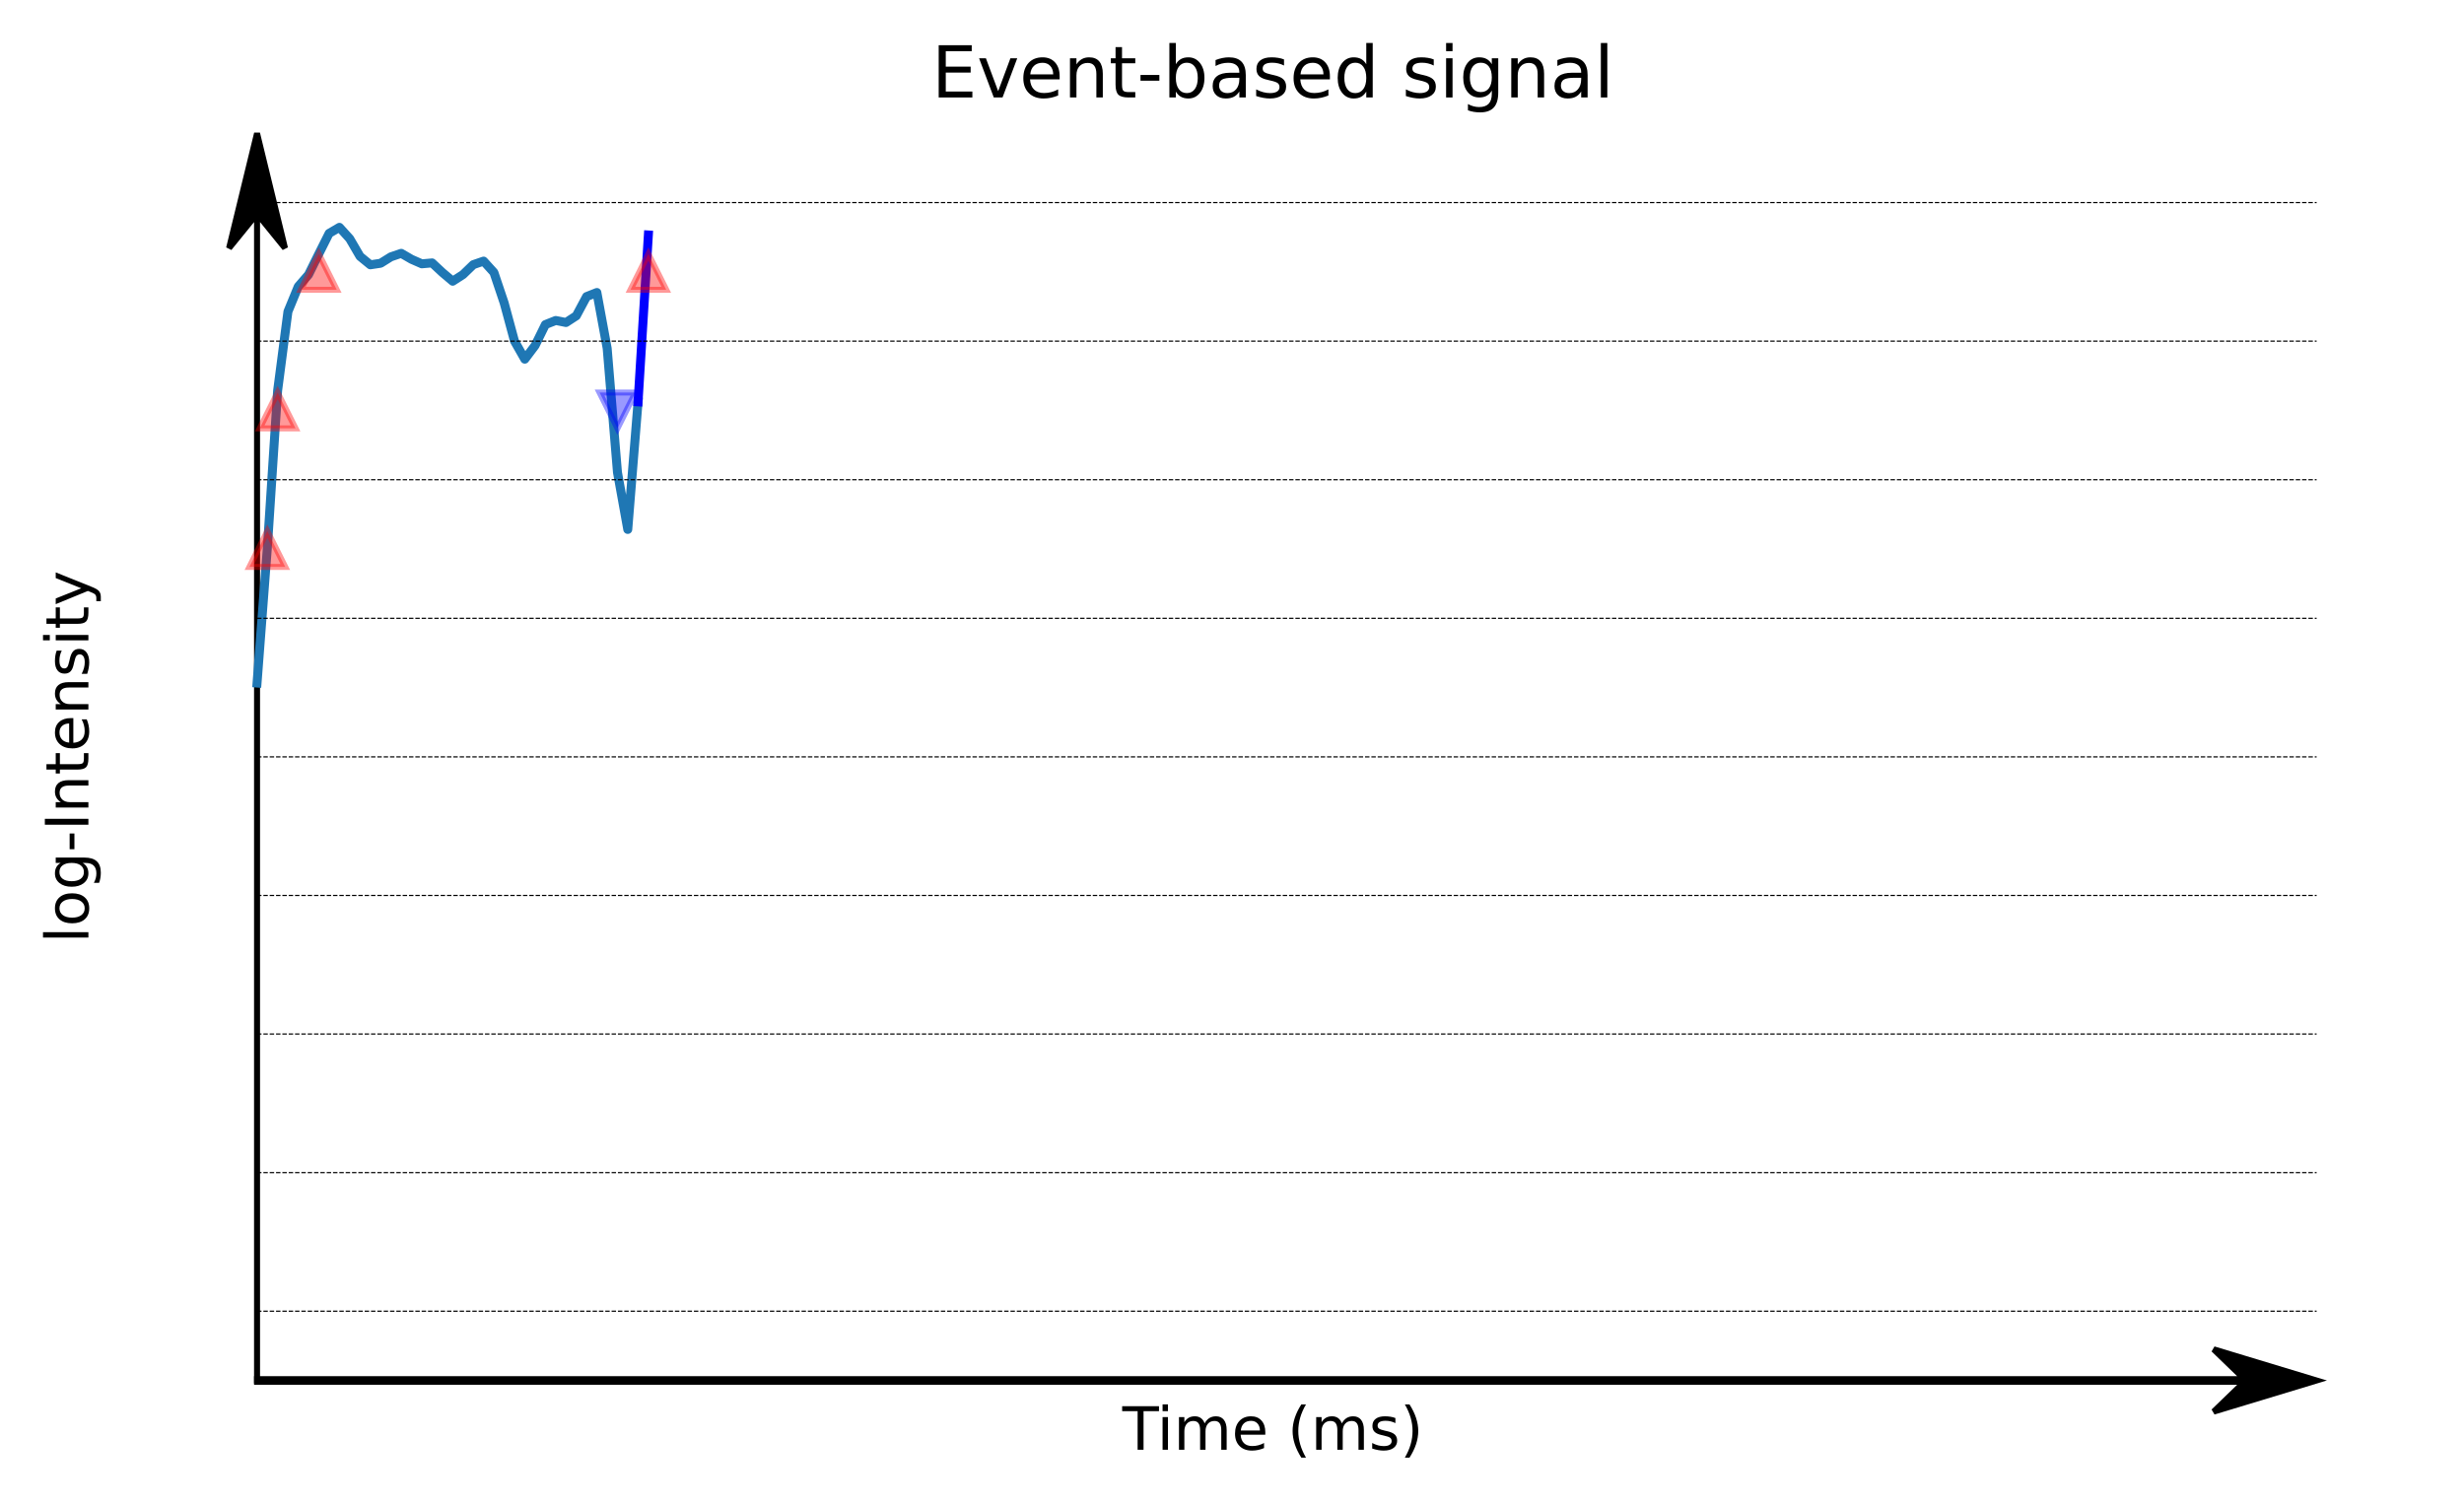
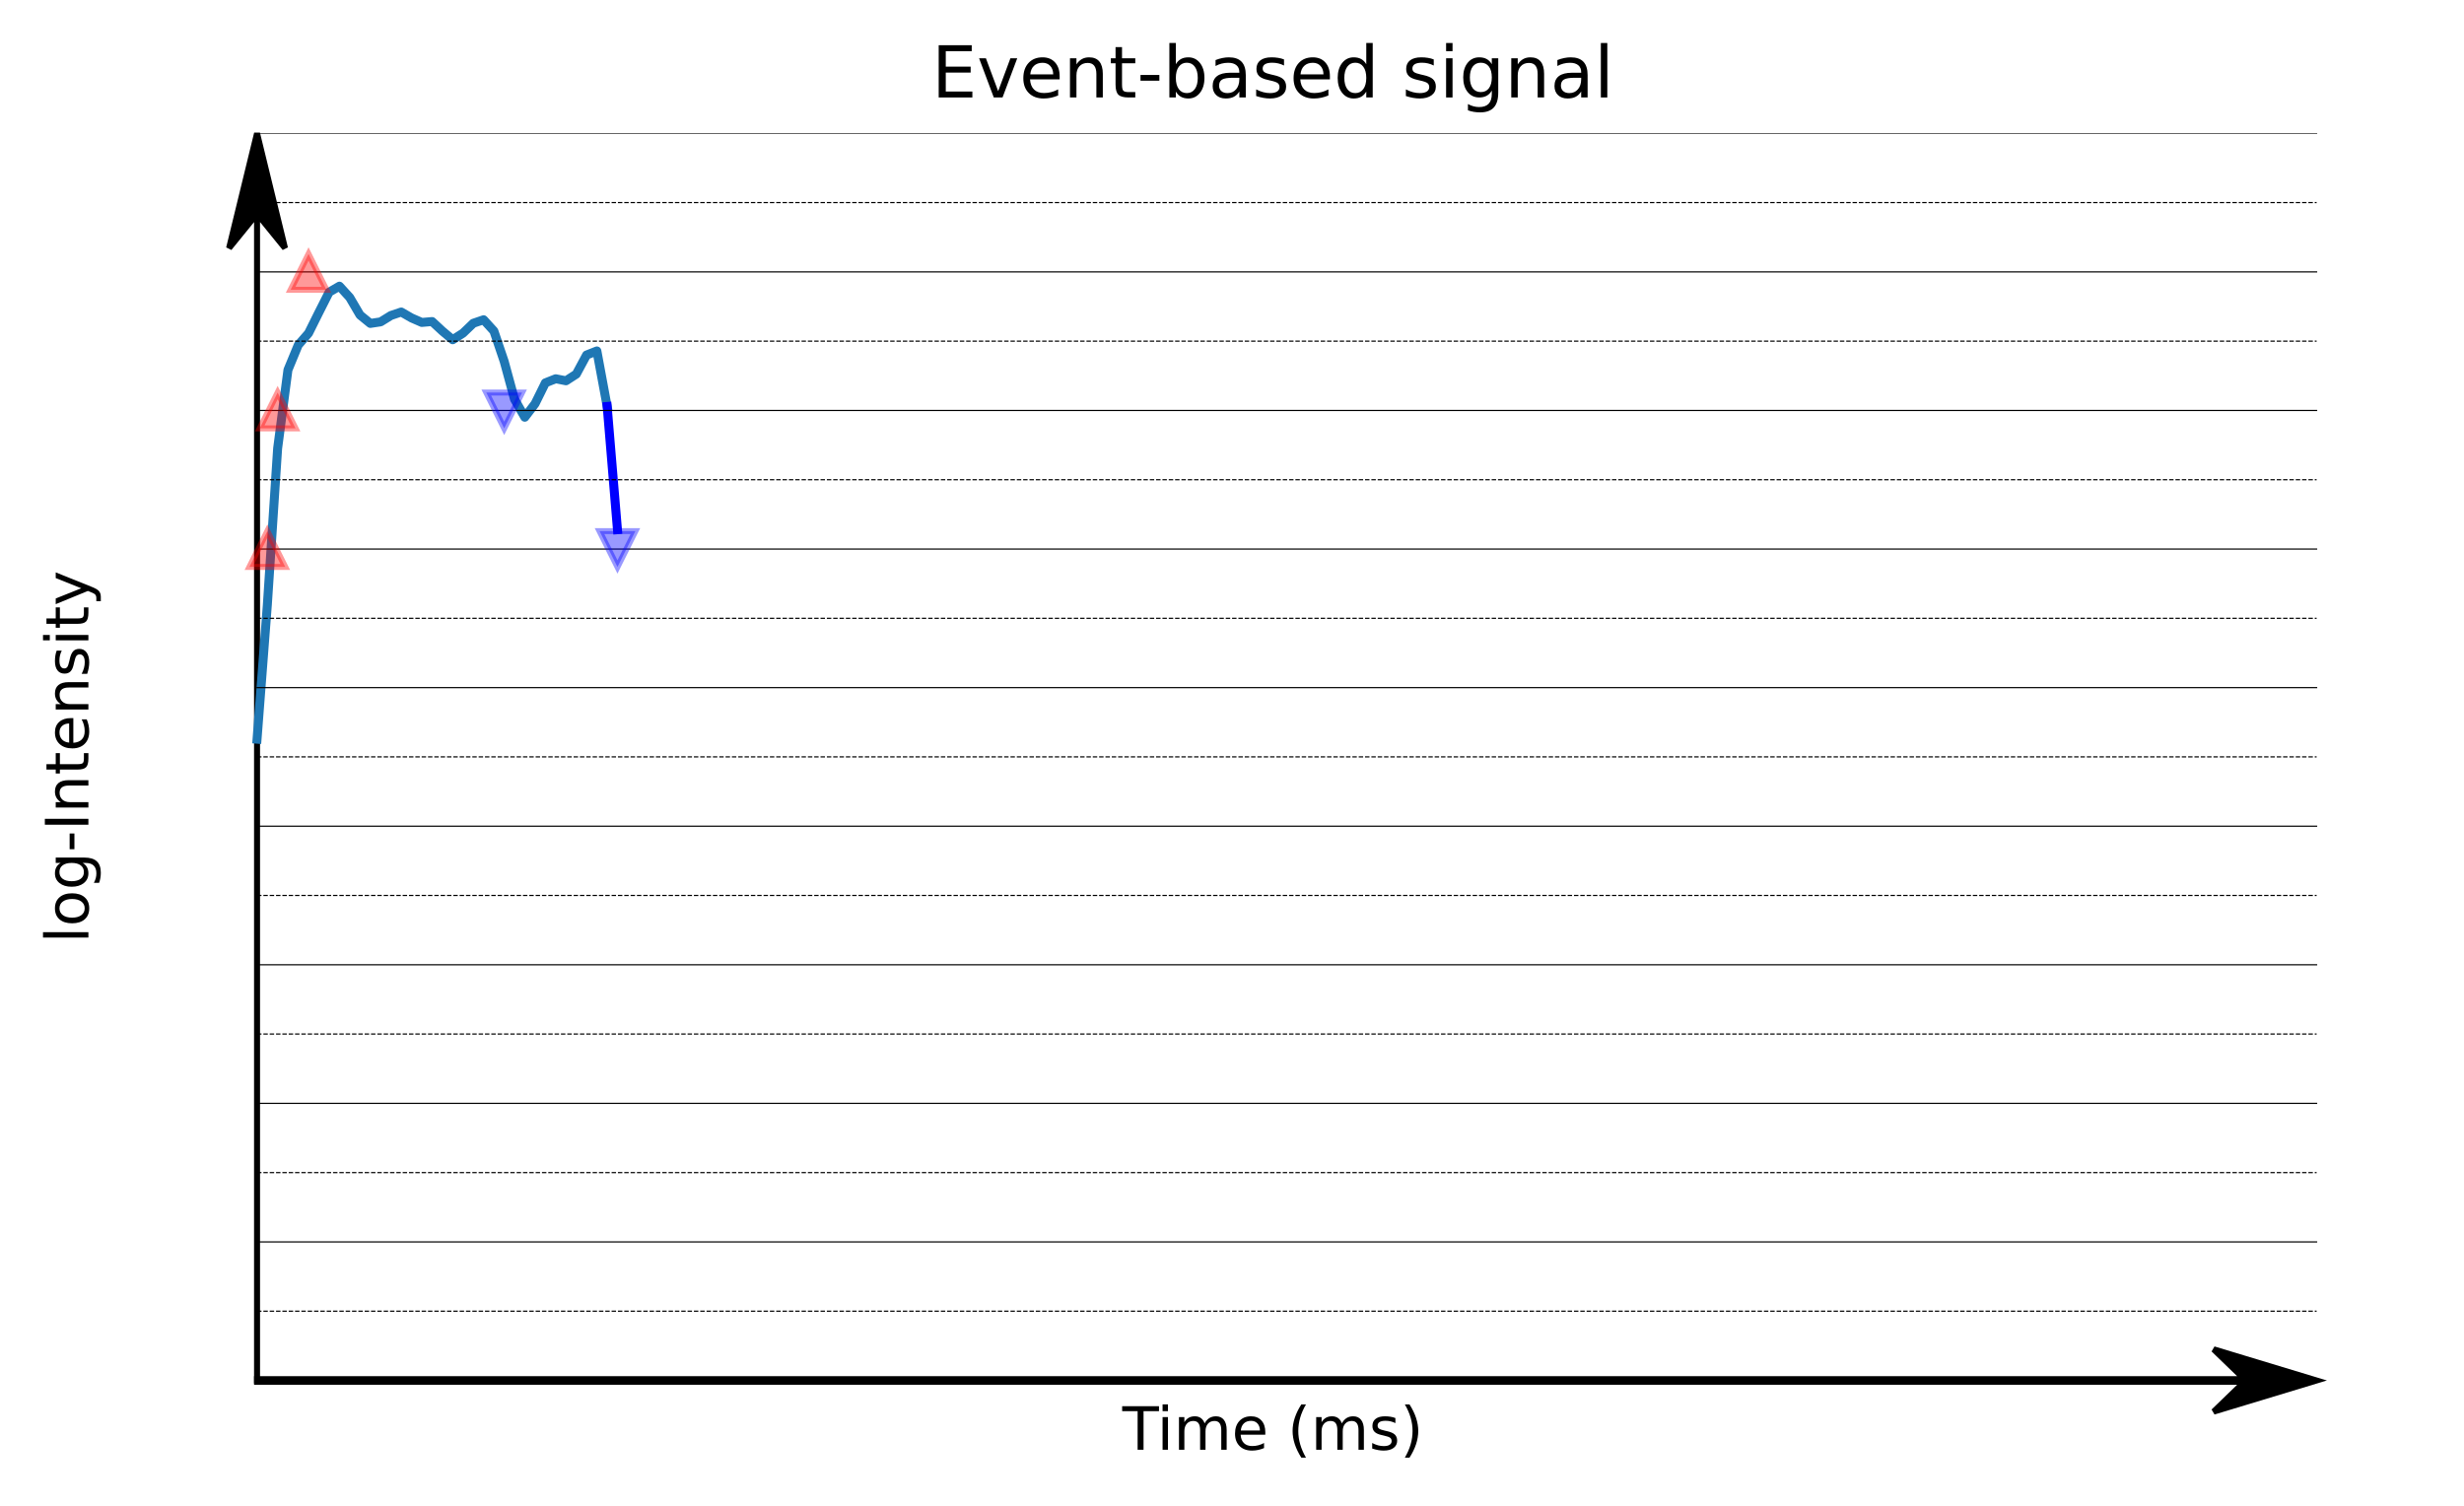
<svg xmlns="http://www.w3.org/2000/svg" xmlns:xlink="http://www.w3.org/1999/xlink" width="412.523pt" height="251.996pt" viewBox="0 0 412.523 251.996" version="1.1">
  <defs>
    <style type="text/css">*{stroke-linejoin: round; stroke-linecap: butt}</style>
  </defs>
  <g id="figure_1">
    <g id="patch_1">
      <path d="M 0 251.996  L 412.523 251.996  L 412.523 0  L 0 0  L 0 251.996  z " style="fill: none" />
    </g>
    <g id="axes_1">
      <g id="patch_2">
        <path d="M 20.878 231.118  L 405.323 231.118  L 405.323 22.318  L 20.878 22.318  L 20.878 231.118  z " style="fill: none" />
      </g>
      <g id="patch_3">
-         <path d="M 387.848 231.118  L 370.608 236.338  L 375.78 231.337  L 43.035 231.337  L 43.035 230.899  L 375.78 230.899  L 370.608 225.898  z " style="stroke: #000000; stroke-linejoin: miter" />
+         <path d="M 387.848 231.118  L 370.608 236.338  L 375.78 231.336  L 43.035 231.336  L 43.035 230.9  L 375.78 230.9  L 370.608 225.898  z " style="stroke: #000000; stroke-linejoin: miter" />
      </g>
      <g id="patch_4">
        <path d="M 43.035 22.318  L 47.717 41.54  L 43.036 35.774  L 43.036 231.118  L 43.034 231.118  L 43.034 35.774  L 38.353 41.54  z " style="stroke: #000000; stroke-linejoin: miter" />
      </g>
      <g id="matplotlib.axis_1">
        <g id="text_1">
          <g transform="translate(187.9013 242.7166) scale(0.1 -0.1)">
            <defs>
              <path id="DejaVuSans-54" d="M -19 4666  L 3928 4666  L 3928 4134  L 2272 4134  L 2272 0  L 1638 0  L 1638 4134  L -19 4134  L -19 4666  z " transform="scale(0.015625)" />
              <path id="DejaVuSans-69" d="M 603 3500  L 1178 3500  L 1178 0  L 603 0  L 603 3500  z M 603 4863  L 1178 4863  L 1178 4134  L 603 4134  L 603 4863  z " transform="scale(0.015625)" />
              <path id="DejaVuSans-6d" d="M 3328 2828  Q 3544 3216 3844 3400  Q 4144 3584 4550 3584  Q 5097 3584 5394 3201  Q 5691 2819 5691 2113  L 5691 0  L 5113 0  L 5113 2094  Q 5113 2597 4934 2840  Q 4756 3084 4391 3084  Q 3944 3084 3684 2787  Q 3425 2491 3425 1978  L 3425 0  L 2847 0  L 2847 2094  Q 2847 2600 2669 2842  Q 2491 3084 2119 3084  Q 1678 3084 1418 2786  Q 1159 2488 1159 1978  L 1159 0  L 581 0  L 581 3500  L 1159 3500  L 1159 2956  Q 1356 3278 1631 3431  Q 1906 3584 2284 3584  Q 2666 3584 2933 3390  Q 3200 3197 3328 2828  z " transform="scale(0.015625)" />
              <path id="DejaVuSans-65" d="M 3597 1894  L 3597 1613  L 953 1613  Q 991 1019 1311 708  Q 1631 397 2203 397  Q 2534 397 2845 478  Q 3156 559 3463 722  L 3463 178  Q 3153 47 2828 -22  Q 2503 -91 2169 -91  Q 1331 -91 842 396  Q 353 884 353 1716  Q 353 2575 817 3079  Q 1281 3584 2069 3584  Q 2775 3584 3186 3129  Q 3597 2675 3597 1894  z M 3022 2063  Q 3016 2534 2758 2815  Q 2500 3097 2075 3097  Q 1594 3097 1305 2825  Q 1016 2553 972 2059  L 3022 2063  z " transform="scale(0.015625)" />
              <path id="DejaVuSans-20" transform="scale(0.015625)" />
              <path id="DejaVuSans-28" d="M 1984 4856  Q 1566 4138 1362 3434  Q 1159 2731 1159 2009  Q 1159 1288 1364 580  Q 1569 -128 1984 -844  L 1484 -844  Q 1016 -109 783 600  Q 550 1309 550 2009  Q 550 2706 781 3412  Q 1013 4119 1484 4856  L 1984 4856  z " transform="scale(0.015625)" />
              <path id="DejaVuSans-73" d="M 2834 3397  L 2834 2853  Q 2591 2978 2328 3040  Q 2066 3103 1784 3103  Q 1356 3103 1142 2972  Q 928 2841 928 2578  Q 928 2378 1081 2264  Q 1234 2150 1697 2047  L 1894 2003  Q 2506 1872 2764 1633  Q 3022 1394 3022 966  Q 3022 478 2636 193  Q 2250 -91 1575 -91  Q 1294 -91 989 -36  Q 684 19 347 128  L 347 722  Q 666 556 975 473  Q 1284 391 1588 391  Q 1994 391 2212 530  Q 2431 669 2431 922  Q 2431 1156 2273 1281  Q 2116 1406 1581 1522  L 1381 1569  Q 847 1681 609 1914  Q 372 2147 372 2553  Q 372 3047 722 3315  Q 1072 3584 1716 3584  Q 2034 3584 2315 3537  Q 2597 3491 2834 3397  z " transform="scale(0.015625)" />
              <path id="DejaVuSans-29" d="M 513 4856  L 1013 4856  Q 1481 4119 1714 3412  Q 1947 2706 1947 2009  Q 1947 1309 1714 600  Q 1481 -109 1013 -844  L 513 -844  Q 928 -128 1133 580  Q 1338 1288 1338 2009  Q 1338 2731 1133 3434  Q 928 4138 513 4856  z " transform="scale(0.015625)" />
            </defs>
            <use xlink:href="#DejaVuSans-54" />
            <use xlink:href="#DejaVuSans-69" x="57.959" />
            <use xlink:href="#DejaVuSans-6d" x="85.742" />
            <use xlink:href="#DejaVuSans-65" x="183.154" />
            <use xlink:href="#DejaVuSans-20" x="244.678" />
            <use xlink:href="#DejaVuSans-28" x="276.465" />
            <use xlink:href="#DejaVuSans-6d" x="315.479" />
            <use xlink:href="#DejaVuSans-73" x="412.891" />
            <use xlink:href="#DejaVuSans-29" x="464.99" />
          </g>
        </g>
      </g>
      <g id="matplotlib.axis_2">
        <g id="text_2">
          <g transform="translate(14.79844 157.9072) rotate(-90) scale(0.1 -0.1)">
            <defs>
              <path id="DejaVuSans-6c" d="M 603 4863  L 1178 4863  L 1178 0  L 603 0  L 603 4863  z " transform="scale(0.015625)" />
              <path id="DejaVuSans-6f" d="M 1959 3097  Q 1497 3097 1228 2736  Q 959 2375 959 1747  Q 959 1119 1226 758  Q 1494 397 1959 397  Q 2419 397 2687 759  Q 2956 1122 2956 1747  Q 2956 2369 2687 2733  Q 2419 3097 1959 3097  z M 1959 3584  Q 2709 3584 3137 3096  Q 3566 2609 3566 1747  Q 3566 888 3137 398  Q 2709 -91 1959 -91  Q 1206 -91 779 398  Q 353 888 353 1747  Q 353 2609 779 3096  Q 1206 3584 1959 3584  z " transform="scale(0.015625)" />
              <path id="DejaVuSans-67" d="M 2906 1791  Q 2906 2416 2648 2759  Q 2391 3103 1925 3103  Q 1463 3103 1205 2759  Q 947 2416 947 1791  Q 947 1169 1205 825  Q 1463 481 1925 481  Q 2391 481 2648 825  Q 2906 1169 2906 1791  z M 3481 434  Q 3481 -459 3084 -895  Q 2688 -1331 1869 -1331  Q 1566 -1331 1297 -1286  Q 1028 -1241 775 -1147  L 775 -588  Q 1028 -725 1275 -790  Q 1522 -856 1778 -856  Q 2344 -856 2625 -561  Q 2906 -266 2906 331  L 2906 616  Q 2728 306 2450 153  Q 2172 0 1784 0  Q 1141 0 747 490  Q 353 981 353 1791  Q 353 2603 747 3093  Q 1141 3584 1784 3584  Q 2172 3584 2450 3431  Q 2728 3278 2906 2969  L 2906 3500  L 3481 3500  L 3481 434  z " transform="scale(0.015625)" />
              <path id="DejaVuSans-2d" d="M 313 2009  L 1997 2009  L 1997 1497  L 313 1497  L 313 2009  z " transform="scale(0.015625)" />
              <path id="DejaVuSans-49" d="M 628 4666  L 1259 4666  L 1259 0  L 628 0  L 628 4666  z " transform="scale(0.015625)" />
              <path id="DejaVuSans-6e" d="M 3513 2113  L 3513 0  L 2938 0  L 2938 2094  Q 2938 2591 2744 2837  Q 2550 3084 2163 3084  Q 1697 3084 1428 2787  Q 1159 2491 1159 1978  L 1159 0  L 581 0  L 581 3500  L 1159 3500  L 1159 2956  Q 1366 3272 1645 3428  Q 1925 3584 2291 3584  Q 2894 3584 3203 3211  Q 3513 2838 3513 2113  z " transform="scale(0.015625)" />
              <path id="DejaVuSans-74" d="M 1172 4494  L 1172 3500  L 2356 3500  L 2356 3053  L 1172 3053  L 1172 1153  Q 1172 725 1289 603  Q 1406 481 1766 481  L 2356 481  L 2356 0  L 1766 0  Q 1100 0 847 248  Q 594 497 594 1153  L 594 3053  L 172 3053  L 172 3500  L 594 3500  L 594 4494  L 1172 4494  z " transform="scale(0.015625)" />
              <path id="DejaVuSans-79" d="M 2059 -325  Q 1816 -950 1584 -1140  Q 1353 -1331 966 -1331  L 506 -1331  L 506 -850  L 844 -850  Q 1081 -850 1212 -737  Q 1344 -625 1503 -206  L 1606 56  L 191 3500  L 800 3500  L 1894 763  L 2988 3500  L 3597 3500  L 2059 -325  z " transform="scale(0.015625)" />
            </defs>
            <use xlink:href="#DejaVuSans-6c" />
            <use xlink:href="#DejaVuSans-6f" x="27.783" />
            <use xlink:href="#DejaVuSans-67" x="88.965" />
            <use xlink:href="#DejaVuSans-2d" x="152.441" />
            <use xlink:href="#DejaVuSans-49" x="188.525" />
            <use xlink:href="#DejaVuSans-6e" x="218.018" />
            <use xlink:href="#DejaVuSans-74" x="281.396" />
            <use xlink:href="#DejaVuSans-65" x="320.605" />
            <use xlink:href="#DejaVuSans-6e" x="382.129" />
            <use xlink:href="#DejaVuSans-73" x="445.508" />
            <use xlink:href="#DejaVuSans-69" x="497.607" />
            <use xlink:href="#DejaVuSans-74" x="525.391" />
            <use xlink:href="#DejaVuSans-79" x="564.6" />
          </g>
        </g>
      </g>
      <g id="line2d_1">
-         <path d="M 43.035 114.354  L 44.759 91.733  L 46.483 65.371  L 48.207 52.168  L 49.931 47.976  L 51.655 45.981  L 53.379 42.495  L 55.103 39.07  L 56.827 38.06  L 58.551 39.964  L 60.275 42.92  L 62 44.333  L 63.724 44.072  L 65.448 42.998  L 67.172 42.411  L 68.896 43.41  L 70.62 44.169  L 72.344 44.016  L 74.068 45.624  L 75.792 47.08  L 77.516 45.969  L 79.24 44.307  L 80.964 43.714  L 82.688 45.615  L 84.412 50.729  L 86.136 57.102  L 87.861 60.131  L 89.585 57.847  L 91.309 54.342  L 93.033 53.653  L 94.757 53.995  L 96.481 52.875  L 98.205 49.653  L 99.929 48.97  L 101.653 58.318  L 103.377 79.074  L 105.101 88.638  L 106.825 67.284  " clip-path="url(#p38ab6ff01d)" style="fill: none; stroke: #1f77b4; stroke-width: 1.5; stroke-linecap: square" />
+         <path d="M 43.035 123.756  L 44.759 101.267  L 46.483 75.061  L 48.207 61.935  L 49.931 57.768  L 51.655 55.785  L 53.379 52.319  L 55.103 48.915  L 56.827 47.911  L 58.551 49.803  L 60.275 52.741  L 62 54.146  L 63.724 53.887  L 65.448 52.819  L 67.172 52.236  L 68.896 53.229  L 70.62 53.984  L 72.344 53.831  L 74.068 55.429  L 75.792 56.877  L 77.516 55.773  L 79.24 54.12  L 80.964 53.531  L 82.688 55.421  L 84.412 60.505  L 86.136 66.84  L 87.861 69.851  L 89.585 67.581  L 91.309 64.097  L 93.033 63.412  L 94.757 63.751  L 96.481 62.638  L 98.205 59.435  L 99.929 58.756  L 101.653 68.049  " clip-path="url(#p3123ee04aa)" style="fill: none; stroke: #1f77b4; stroke-width: 1.5; stroke-linecap: square" />
      </g>
      <g id="line2d_2">
-         <path d="M 106.825 67.284  L 108.549 39.338  " clip-path="url(#p38ab6ff01d)" style="fill: none; stroke: #0000ff; stroke-width: 1.5; stroke-linecap: square" />
+         <path d="M 101.653 68.049  L 103.377 88.683  " clip-path="url(#p3123ee04aa)" style="fill: none; stroke: #0000ff; stroke-width: 1.5; stroke-linecap: square" />
      </g>
      <g id="line2d_3">
-         <path d="M 43.035 219.518  L 387.848 219.518  " clip-path="url(#p38ab6ff01d)" style="fill: none; stroke-dasharray: 0.74,0.32; stroke-dashoffset: 0; stroke: #000000; stroke-width: 0.2" />
+         <path d="M 43.035 219.518  L 387.848 219.518  " clip-path="url(#p3123ee04aa)" style="fill: none; stroke-dasharray: 0.74,0.32; stroke-dashoffset: 0; stroke: #000000; stroke-width: 0.2" />
      </g>
      <g id="line2d_4">
-         <path d="M 43.035 196.318  L 387.848 196.318  " clip-path="url(#p38ab6ff01d)" style="fill: none; stroke-dasharray: 0.74,0.32; stroke-dashoffset: 0; stroke: #000000; stroke-width: 0.2" />
+         <path d="M 43.035 196.318  L 387.848 196.318  " clip-path="url(#p3123ee04aa)" style="fill: none; stroke-dasharray: 0.74,0.32; stroke-dashoffset: 0; stroke: #000000; stroke-width: 0.2" />
      </g>
      <g id="line2d_5">
-         <path d="M 43.035 173.118  L 387.848 173.118  " clip-path="url(#p38ab6ff01d)" style="fill: none; stroke-dasharray: 0.74,0.32; stroke-dashoffset: 0; stroke: #000000; stroke-width: 0.2" />
+         <path d="M 43.035 173.118  L 387.848 173.118  " clip-path="url(#p3123ee04aa)" style="fill: none; stroke-dasharray: 0.74,0.32; stroke-dashoffset: 0; stroke: #000000; stroke-width: 0.2" />
      </g>
      <g id="line2d_6">
-         <path d="M 43.035 149.918  L 387.848 149.918  " clip-path="url(#p38ab6ff01d)" style="fill: none; stroke-dasharray: 0.74,0.32; stroke-dashoffset: 0; stroke: #000000; stroke-width: 0.2" />
+         <path d="M 43.035 149.918  L 387.848 149.918  " clip-path="url(#p3123ee04aa)" style="fill: none; stroke-dasharray: 0.74,0.32; stroke-dashoffset: 0; stroke: #000000; stroke-width: 0.2" />
      </g>
      <g id="line2d_7">
-         <path d="M 43.035 126.718  L 387.848 126.718  " clip-path="url(#p38ab6ff01d)" style="fill: none; stroke-dasharray: 0.74,0.32; stroke-dashoffset: 0; stroke: #000000; stroke-width: 0.2" />
+         <path d="M 43.035 126.718  L 387.848 126.718  " clip-path="url(#p3123ee04aa)" style="fill: none; stroke-dasharray: 0.74,0.32; stroke-dashoffset: 0; stroke: #000000; stroke-width: 0.2" />
      </g>
      <g id="line2d_8">
-         <path d="M 43.035 103.518  L 387.848 103.518  " clip-path="url(#p38ab6ff01d)" style="fill: none; stroke-dasharray: 0.74,0.32; stroke-dashoffset: 0; stroke: #000000; stroke-width: 0.2" />
+         <path d="M 43.035 103.518  L 387.848 103.518  " clip-path="url(#p3123ee04aa)" style="fill: none; stroke-dasharray: 0.74,0.32; stroke-dashoffset: 0; stroke: #000000; stroke-width: 0.2" />
      </g>
      <g id="line2d_9">
-         <path d="M 43.035 80.318  L 387.848 80.318  " clip-path="url(#p38ab6ff01d)" style="fill: none; stroke-dasharray: 0.74,0.32; stroke-dashoffset: 0; stroke: #000000; stroke-width: 0.2" />
+         <path d="M 43.035 80.318  L 387.848 80.318  " clip-path="url(#p3123ee04aa)" style="fill: none; stroke-dasharray: 0.74,0.32; stroke-dashoffset: 0; stroke: #000000; stroke-width: 0.2" />
      </g>
      <g id="line2d_10">
-         <path d="M 43.035 57.118  L 387.848 57.118  " clip-path="url(#p38ab6ff01d)" style="fill: none; stroke-dasharray: 0.74,0.32; stroke-dashoffset: 0; stroke: #000000; stroke-width: 0.2" />
+         <path d="M 43.035 57.118  L 387.848 57.118  " clip-path="url(#p3123ee04aa)" style="fill: none; stroke-dasharray: 0.74,0.32; stroke-dashoffset: 0; stroke: #000000; stroke-width: 0.2" />
      </g>
      <g id="line2d_11">
-         <path d="M 43.035 33.918  L 387.848 33.918  " clip-path="url(#p38ab6ff01d)" style="fill: none; stroke-dasharray: 0.74,0.32; stroke-dashoffset: 0; stroke: #000000; stroke-width: 0.2" />
+         <path d="M 43.035 33.918  L 387.848 33.918  " clip-path="url(#p3123ee04aa)" style="fill: none; stroke-dasharray: 0.74,0.32; stroke-dashoffset: 0; stroke: #000000; stroke-width: 0.2" />
      </g>
      <g id="line2d_12">
+         <path d="M 43.035 231.118  L 387.848 231.118  " clip-path="url(#p3123ee04aa)" style="fill: none; stroke: #000000; stroke-width: 0.2; stroke-linecap: square" />
+       </g>
+       <g id="line2d_13">
+         <path d="M 43.035 207.918  L 387.848 207.918  " clip-path="url(#p3123ee04aa)" style="fill: none; stroke: #000000; stroke-width: 0.2; stroke-linecap: square" />
+       </g>
+       <g id="line2d_14">
+         <path d="M 43.035 184.718  L 387.848 184.718  " clip-path="url(#p3123ee04aa)" style="fill: none; stroke: #000000; stroke-width: 0.2; stroke-linecap: square" />
+       </g>
+       <g id="line2d_15">
+         <path d="M 43.035 161.518  L 387.848 161.518  " clip-path="url(#p3123ee04aa)" style="fill: none; stroke: #000000; stroke-width: 0.2; stroke-linecap: square" />
+       </g>
+       <g id="line2d_16">
+         <path d="M 43.035 138.318  L 387.848 138.318  " clip-path="url(#p3123ee04aa)" style="fill: none; stroke: #000000; stroke-width: 0.2; stroke-linecap: square" />
+       </g>
+       <g id="line2d_17">
+         <path d="M 43.035 115.118  L 387.848 115.118  " clip-path="url(#p3123ee04aa)" style="fill: none; stroke: #000000; stroke-width: 0.2; stroke-linecap: square" />
+       </g>
+       <g id="line2d_18">
+         <path d="M 43.035 91.918  L 387.848 91.918  " clip-path="url(#p3123ee04aa)" style="fill: none; stroke: #000000; stroke-width: 0.2; stroke-linecap: square" />
+       </g>
+       <g id="line2d_19">
+         <path d="M 43.035 68.718  L 387.848 68.718  " clip-path="url(#p3123ee04aa)" style="fill: none; stroke: #000000; stroke-width: 0.2; stroke-linecap: square" />
+       </g>
+       <g id="line2d_20">
+         <path d="M 43.035 45.518  L 387.848 45.518  " clip-path="url(#p3123ee04aa)" style="fill: none; stroke: #000000; stroke-width: 0.2; stroke-linecap: square" />
+       </g>
+       <g id="line2d_21">
+         <path d="M 43.035 22.318  L 387.848 22.318  " clip-path="url(#p3123ee04aa)" style="fill: none; stroke: #000000; stroke-width: 0.2; stroke-linecap: square" />
+       </g>
+       <g id="line2d_22">
        <defs>
-           <path id="m749e9a897b" d="M 0 -3  L -3 3  L 3 3  z " style="stroke: #ff0000; stroke-opacity: 0.4; stroke-linejoin: miter" />
+           <path id="m93b19b23b7" d="M 0 -3  L -3 3  L 3 3  z " style="stroke: #ff0000; stroke-opacity: 0.4; stroke-linejoin: miter" />
        </defs>
-         <g clip-path="url(#p38ab6ff01d)">
-           <use xlink:href="#m749e9a897b" x="44.759" y="91.918" style="fill: #ff0000; fill-opacity: 0.4; stroke: #ff0000; stroke-opacity: 0.4; stroke-linejoin: miter" />
-         </g>
-       </g>
-       <g id="line2d_13">
-         <g clip-path="url(#p38ab6ff01d)">
-           <use xlink:href="#m749e9a897b" x="46.483" y="68.718" style="fill: #ff0000; fill-opacity: 0.4; stroke: #ff0000; stroke-opacity: 0.4; stroke-linejoin: miter" />
-         </g>
-       </g>
-       <g id="line2d_14">
-         <g clip-path="url(#p38ab6ff01d)">
-           <use xlink:href="#m749e9a897b" x="53.379" y="45.518" style="fill: #ff0000; fill-opacity: 0.4; stroke: #ff0000; stroke-opacity: 0.4; stroke-linejoin: miter" />
-         </g>
-       </g>
-       <g id="line2d_15">
+         <g clip-path="url(#p3123ee04aa)">
+           <use xlink:href="#m93b19b23b7" x="44.759" y="91.918" style="fill: #ff0000; fill-opacity: 0.4; stroke: #ff0000; stroke-opacity: 0.4; stroke-linejoin: miter" />
+         </g>
+       </g>
+       <g id="line2d_23">
+         <g clip-path="url(#p3123ee04aa)">
+           <use xlink:href="#m93b19b23b7" x="46.483" y="68.718" style="fill: #ff0000; fill-opacity: 0.4; stroke: #ff0000; stroke-opacity: 0.4; stroke-linejoin: miter" />
+         </g>
+       </g>
+       <g id="line2d_24">
+         <g clip-path="url(#p3123ee04aa)">
+           <use xlink:href="#m93b19b23b7" x="51.655" y="45.518" style="fill: #ff0000; fill-opacity: 0.4; stroke: #ff0000; stroke-opacity: 0.4; stroke-linejoin: miter" />
+         </g>
+       </g>
+       <g id="line2d_25">
        <defs>
-           <path id="mf3c82c5c44" d="M -0 3  L 3 -3  L -3 -3  z " style="stroke: #0000ff; stroke-opacity: 0.4; stroke-linejoin: miter" />
+           <path id="mff7a4c0df0" d="M -0 3  L 3 -3  L -3 -3  z " style="stroke: #0000ff; stroke-opacity: 0.4; stroke-linejoin: miter" />
        </defs>
-         <g clip-path="url(#p38ab6ff01d)">
-           <use xlink:href="#mf3c82c5c44" x="103.377" y="68.718" style="fill: #0000ff; fill-opacity: 0.4; stroke: #0000ff; stroke-opacity: 0.4; stroke-linejoin: miter" />
-         </g>
-       </g>
-       <g id="line2d_16">
-         <g clip-path="url(#p38ab6ff01d)">
-           <use xlink:href="#m749e9a897b" x="108.549" y="45.518" style="fill: #ff0000; fill-opacity: 0.4; stroke: #ff0000; stroke-opacity: 0.4; stroke-linejoin: miter" />
+         <g clip-path="url(#p3123ee04aa)">
+           <use xlink:href="#mff7a4c0df0" x="84.412" y="68.718" style="fill: #0000ff; fill-opacity: 0.4; stroke: #0000ff; stroke-opacity: 0.4; stroke-linejoin: miter" />
+         </g>
+       </g>
+       <g id="line2d_26">
+         <g clip-path="url(#p3123ee04aa)">
+           <use xlink:href="#mff7a4c0df0" x="103.377" y="91.918" style="fill: #0000ff; fill-opacity: 0.4; stroke: #0000ff; stroke-opacity: 0.4; stroke-linejoin: miter" />
        </g>
      </g>
      <g id="text_3">
        <g transform="translate(155.9796 16.31812) scale(0.12 -0.12)">
          <defs>
            <path id="DejaVuSans-45" d="M 628 4666  L 3578 4666  L 3578 4134  L 1259 4134  L 1259 2753  L 3481 2753  L 3481 2222  L 1259 2222  L 1259 531  L 3634 531  L 3634 0  L 628 0  L 628 4666  z " transform="scale(0.015625)" />
            <path id="DejaVuSans-76" d="M 191 3500  L 800 3500  L 1894 563  L 2988 3500  L 3597 3500  L 2284 0  L 1503 0  L 191 3500  z " transform="scale(0.015625)" />
            <path id="DejaVuSans-62" d="M 3116 1747  Q 3116 2381 2855 2742  Q 2594 3103 2138 3103  Q 1681 3103 1420 2742  Q 1159 2381 1159 1747  Q 1159 1113 1420 752  Q 1681 391 2138 391  Q 2594 391 2855 752  Q 3116 1113 3116 1747  z M 1159 2969  Q 1341 3281 1617 3432  Q 1894 3584 2278 3584  Q 2916 3584 3314 3078  Q 3713 2572 3713 1747  Q 3713 922 3314 415  Q 2916 -91 2278 -91  Q 1894 -91 1617 61  Q 1341 213 1159 525  L 1159 0  L 581 0  L 581 4863  L 1159 4863  L 1159 2969  z " transform="scale(0.015625)" />
            <path id="DejaVuSans-61" d="M 2194 1759  Q 1497 1759 1228 1600  Q 959 1441 959 1056  Q 959 750 1161 570  Q 1363 391 1709 391  Q 2188 391 2477 730  Q 2766 1069 2766 1631  L 2766 1759  L 2194 1759  z M 3341 1997  L 3341 0  L 2766 0  L 2766 531  Q 2569 213 2275 61  Q 1981 -91 1556 -91  Q 1019 -91 701 211  Q 384 513 384 1019  Q 384 1609 779 1909  Q 1175 2209 1959 2209  L 2766 2209  L 2766 2266  Q 2766 2663 2505 2880  Q 2244 3097 1772 3097  Q 1472 3097 1187 3025  Q 903 2953 641 2809  L 641 3341  Q 956 3463 1253 3523  Q 1550 3584 1831 3584  Q 2591 3584 2966 3190  Q 3341 2797 3341 1997  z " transform="scale(0.015625)" />
            <path id="DejaVuSans-64" d="M 2906 2969  L 2906 4863  L 3481 4863  L 3481 0  L 2906 0  L 2906 525  Q 2725 213 2448 61  Q 2172 -91 1784 -91  Q 1150 -91 751 415  Q 353 922 353 1747  Q 353 2572 751 3078  Q 1150 3584 1784 3584  Q 2172 3584 2448 3432  Q 2725 3281 2906 2969  z M 947 1747  Q 947 1113 1208 752  Q 1469 391 1925 391  Q 2381 391 2643 752  Q 2906 1113 2906 1747  Q 2906 2381 2643 2742  Q 2381 3103 1925 3103  Q 1469 3103 1208 2742  Q 947 2381 947 1747  z " transform="scale(0.015625)" />
          </defs>
          <use xlink:href="#DejaVuSans-45" />
          <use xlink:href="#DejaVuSans-76" x="63.184" />
          <use xlink:href="#DejaVuSans-65" x="122.363" />
          <use xlink:href="#DejaVuSans-6e" x="183.887" />
          <use xlink:href="#DejaVuSans-74" x="247.266" />
          <use xlink:href="#DejaVuSans-2d" x="286.475" />
          <use xlink:href="#DejaVuSans-62" x="322.559" />
          <use xlink:href="#DejaVuSans-61" x="386.035" />
          <use xlink:href="#DejaVuSans-73" x="447.314" />
          <use xlink:href="#DejaVuSans-65" x="499.414" />
          <use xlink:href="#DejaVuSans-64" x="560.938" />
          <use xlink:href="#DejaVuSans-20" x="624.414" />
          <use xlink:href="#DejaVuSans-73" x="656.201" />
          <use xlink:href="#DejaVuSans-69" x="708.301" />
          <use xlink:href="#DejaVuSans-67" x="736.084" />
          <use xlink:href="#DejaVuSans-6e" x="799.561" />
          <use xlink:href="#DejaVuSans-61" x="862.939" />
          <use xlink:href="#DejaVuSans-6c" x="924.219" />
        </g>
      </g>
    </g>
  </g>
  <defs>
-     <clipPath id="p38ab6ff01d">
+     <clipPath id="p3123ee04aa">
      <rect x="20.878" y="22.318" width="384.445" height="208.8" />
    </clipPath>
  </defs>
</svg>
